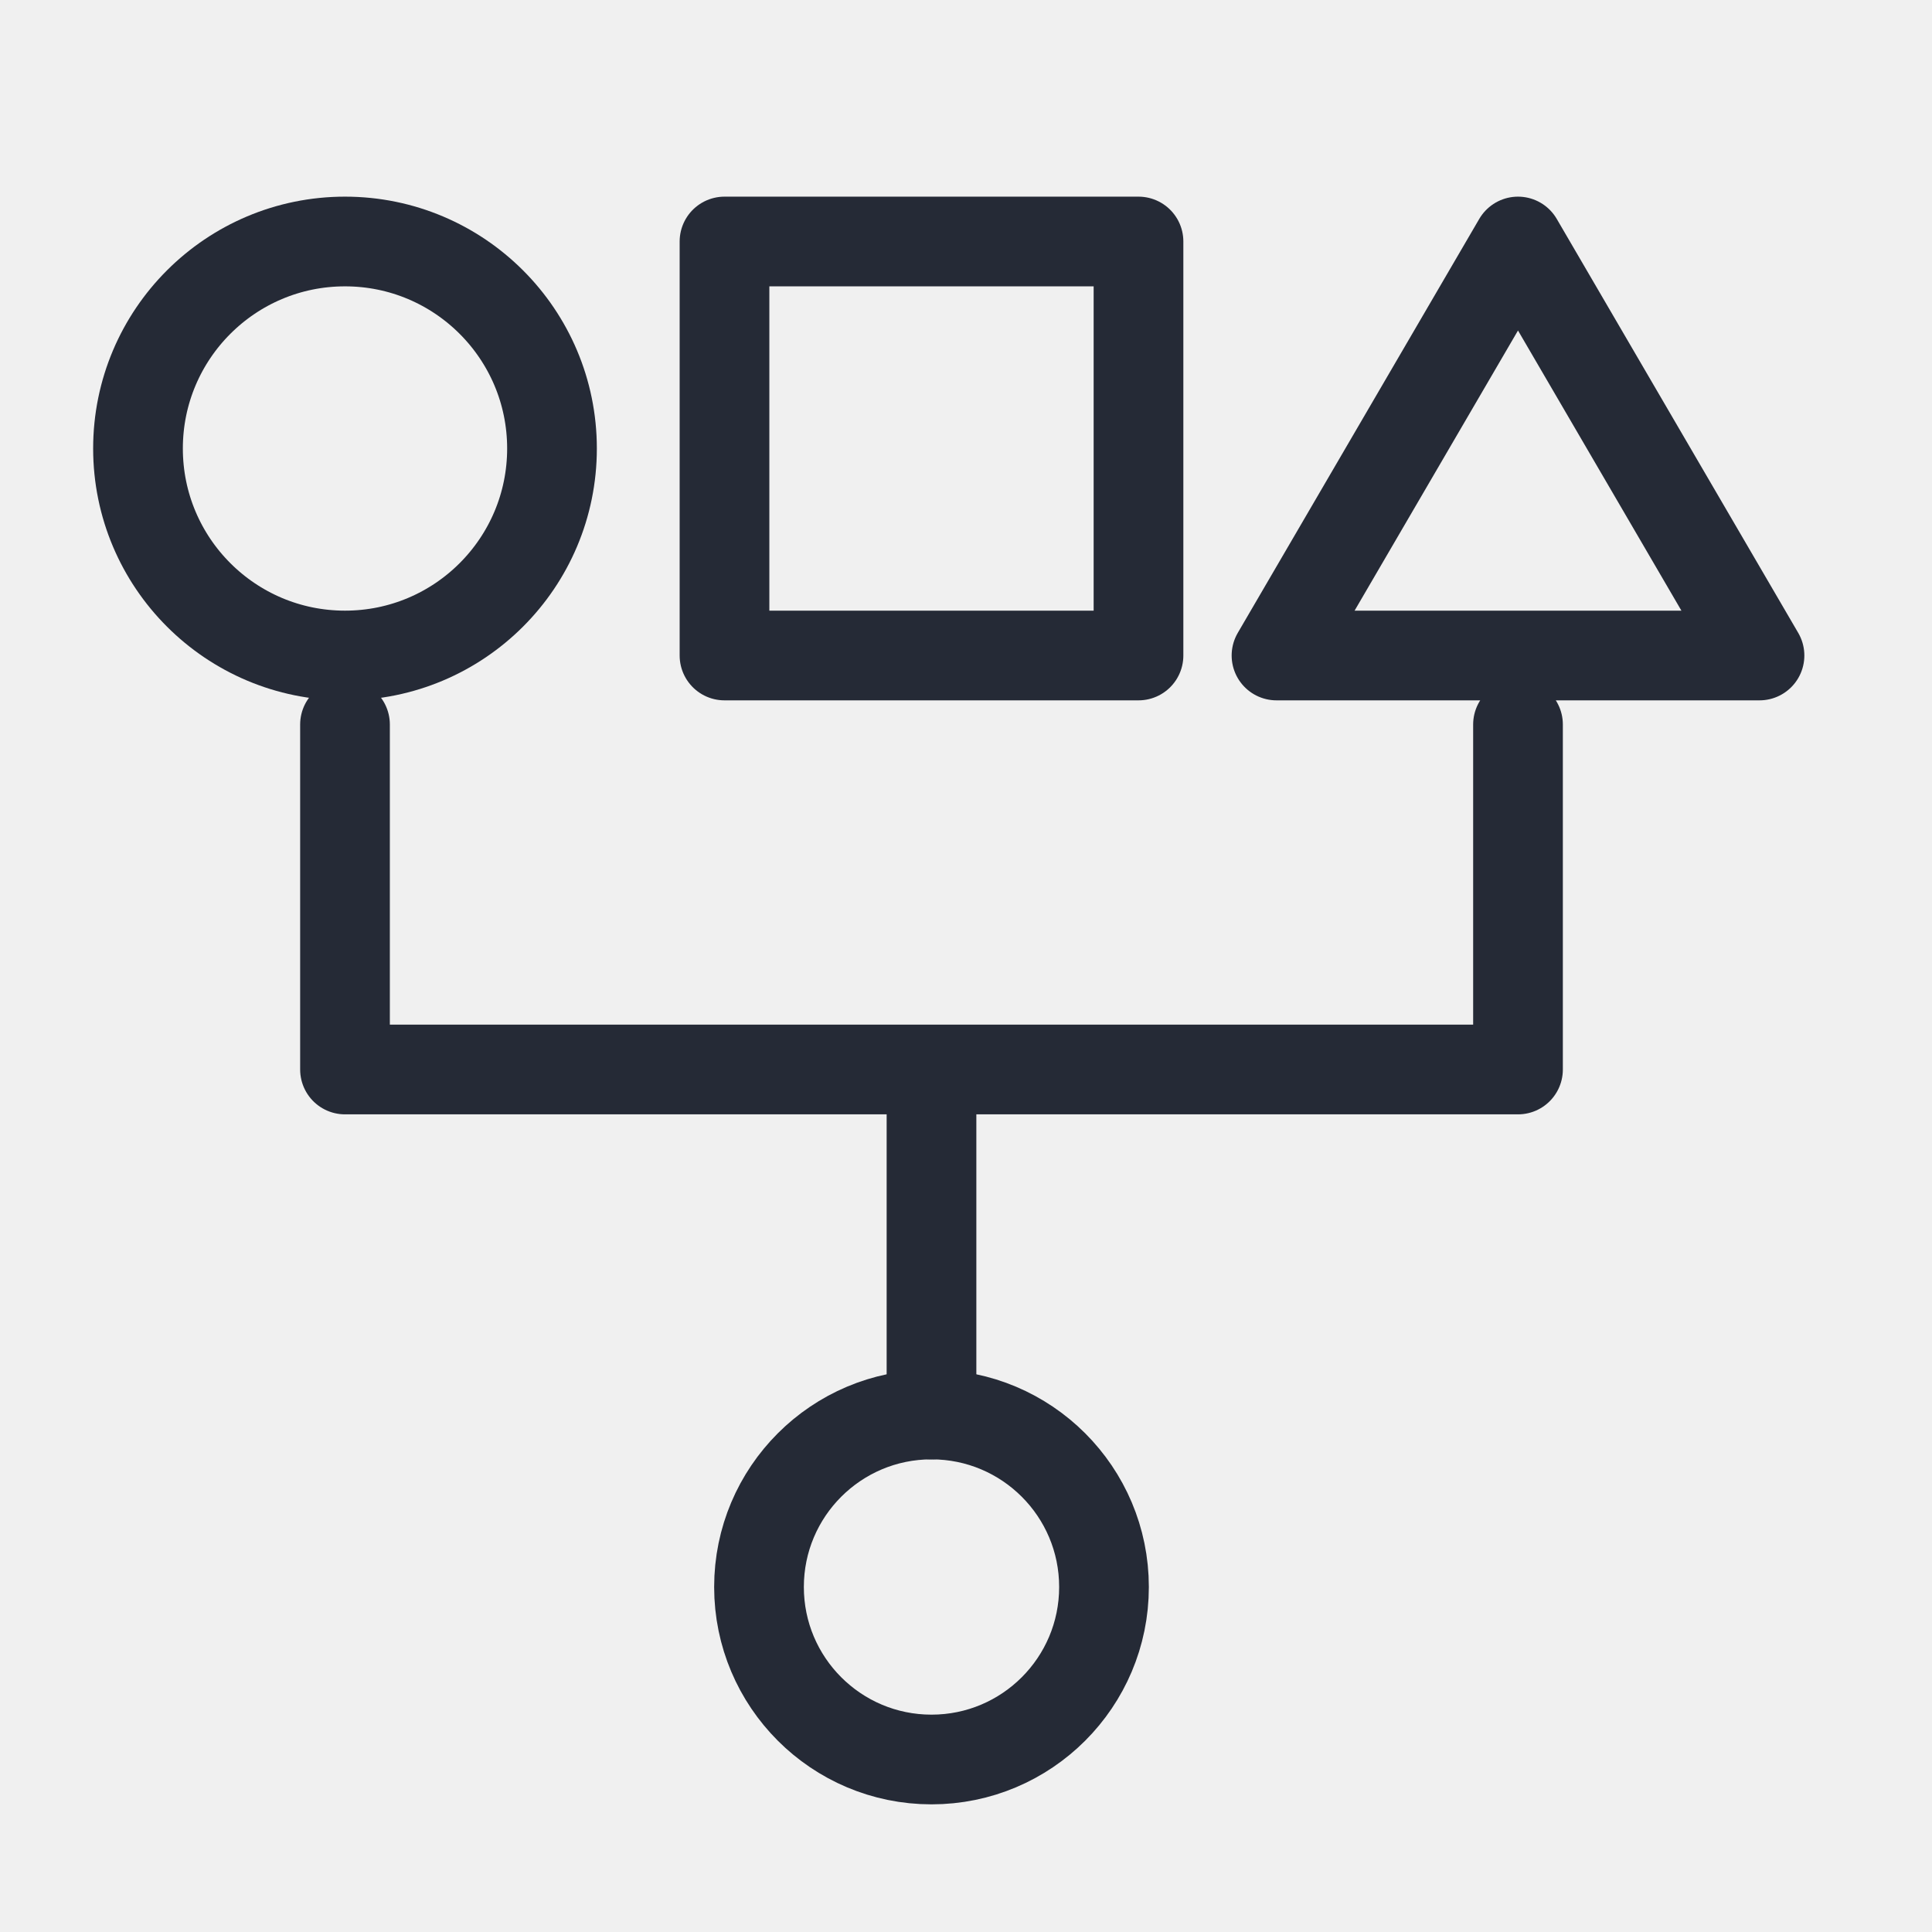
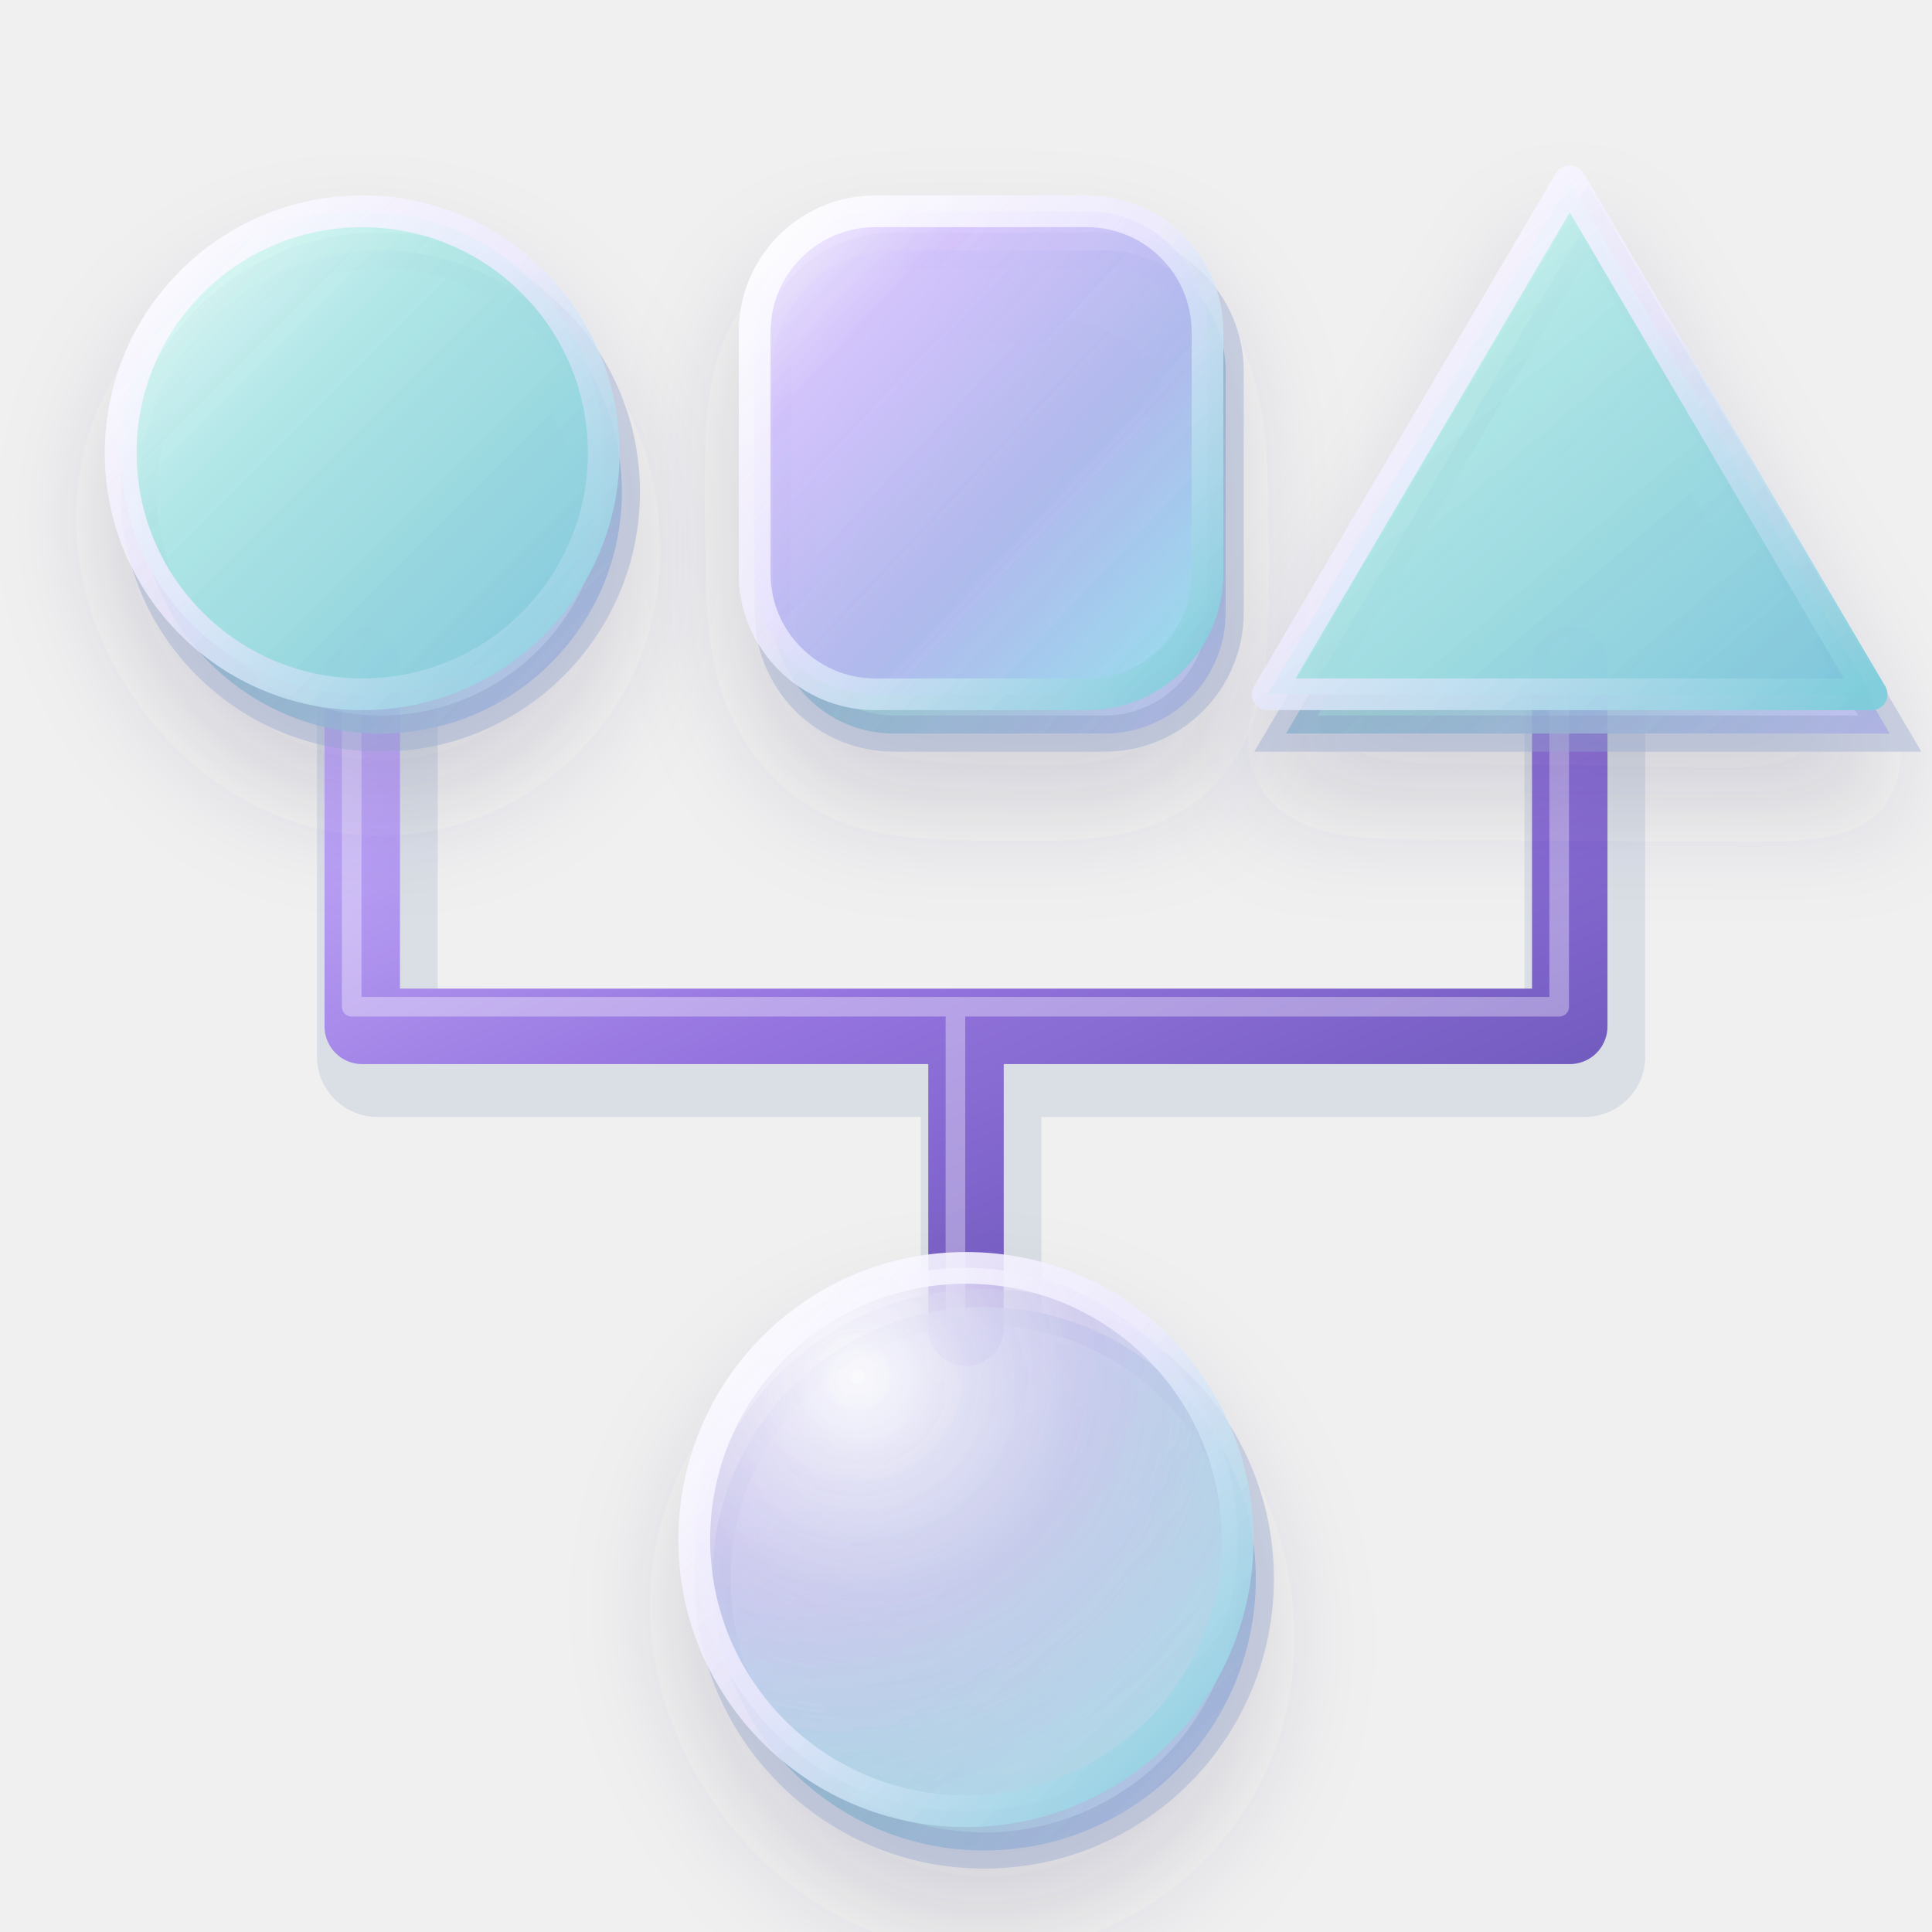
- <svg xmlns="http://www.w3.org/2000/svg" viewBox="0 0 56 56" role="img" aria-labelledby="icon-title icon-desc" style="max-width:100%;height:auto">
-   <g fill="none" stroke="#252a36" stroke-width="2.6" stroke-linecap="round" stroke-linejoin="round">
-     <circle cx="10" cy="13" r="6" />
-     <rect x="21" y="7" width="12" height="12" />
-     <path d="m44 7 7 12H37zM10 21v10h34V21M27 31v10" />
-     <circle cx="27" cy="46" r="5" />
+ <svg xmlns="http://www.w3.org/2000/svg" viewBox="0 0 64 64" width="64" height="64" role="img" aria-labelledby="title desc" data-style="glass-b-20261116">
+   <defs>
+     <linearGradient id="glass" x1="0" y1="0" x2="1" y2="1">
+       <stop stop-color="#faf8ff" stop-opacity=".96" />
+       <stop offset=".24" stop-color="#d6c4ff" stop-opacity=".88" />
+       <stop offset=".61" stop-color="#b5b8f2" stop-opacity=".82" />
+       <stop offset="1" stop-color="#91e3eb" stop-opacity=".95" />
+     </linearGradient>
+     <linearGradient id="mint" x1="0" y1="0" x2="1" y2="1">
+       <stop stop-color="#f0fffd" stop-opacity=".98" />
+       <stop offset=".37" stop-color="#b1ebe7" stop-opacity=".87" />
+       <stop offset="1" stop-color="#7cc4da" stop-opacity=".98" />
+     </linearGradient>
+     <linearGradient id="violet" x1="0" y1="0" x2=".8" y2="1">
+       <stop stop-color="#cbb6ff" />
+       <stop offset=".5" stop-color="#9574df" />
+       <stop offset="1" stop-color="#6552b3" />
+     </linearGradient>
+     <linearGradient id="edge" x1="0" y1="0" x2="1" y2="1">
+       <stop stop-color="#fff" stop-opacity=".98" />
+       <stop offset=".46" stop-color="#eeeaff" stop-opacity=".8" />
+       <stop offset="1" stop-color="#7dcddb" stop-opacity=".95" />
+     </linearGradient>
+     <linearGradient id="rim" x1="0" y1="0" x2="1" y2="1">
+       <stop stop-color="#b7a0e9" stop-opacity=".7" />
+       <stop offset=".55" stop-color="#82bdcb" stop-opacity=".75" />
+       <stop offset="1" stop-color="#c4c0f2" />
+     </linearGradient>
+     <radialGradient id="lens" cx=".3" cy=".2" r=".95">
+       <stop stop-color="#fff" stop-opacity=".92" />
+       <stop offset=".45" stop-color="#d8d0f6" stop-opacity=".7" />
+       <stop offset="1" stop-color="#a4dce3" stop-opacity=".88" />
+     </radialGradient>
+     <filter id="shadow" x="-40%" y="-40%" width="190%" height="200%" color-interpolation-filters="sRGB">
+       <feDropShadow dx="0" dy="2.2" stdDeviation="1.8" flood-color="#443965" flood-opacity=".17" />
+     </filter>
+   </defs>
+   <path d="M12 22v12h40V22M32 34v10" fill="none" stroke="#859cbf" stroke-opacity=".20" stroke-width="4.0" stroke-linecap="round" stroke-linejoin="round" transform="translate(.5 1)" />
+   <path d="M12 22v12h40V22M32 34v10" fill="none" stroke="url(#violet)" stroke-width="2.5" stroke-linecap="round" stroke-linejoin="round" />
+   <path d="M12 22v12h40V22M32 34v10" fill="none" stroke="#fff" stroke-opacity=".35" stroke-width=".65" stroke-linecap="round" stroke-linejoin="round" transform="translate(-.35 -.65)" />
+   <g filter="url(#shadow)">
+     <g transform="translate(.6 1.3)" fill="url(#rim)" stroke="#8e9fc8" stroke-opacity=".38" stroke-width="1.2">
+       <circle cx="12" cy="15" r="8" />
+     </g>
+     <g fill="url(#mint)" stroke="url(#edge)" stroke-width="1.05" stroke-linejoin="round">
+       <circle cx="12" cy="15" r="8" />
+     </g>
+   </g>
+   <g filter="url(#shadow)">
+     <g transform="translate(.6 1.3)" fill="url(#rim)" stroke="#8e9fc8" stroke-opacity=".38" stroke-width="1.2">
+       <rect x="25" y="7" width="15" height="16" rx="4" />
+     </g>
+     <g fill="url(#glass)" stroke="url(#edge)" stroke-width="1.05" stroke-linejoin="round">
+       <rect x="25" y="7" width="15" height="16" rx="4" />
+     </g>
+   </g>
+   <g filter="url(#shadow)">
+     <g transform="translate(.6 1.3)" fill="url(#rim)" stroke="#8e9fc8" stroke-opacity=".38" stroke-width="1.2">
+       <path d="M52 6 62 23H42z" />
+     </g>
+     <g fill="url(#mint)" stroke="url(#edge)" stroke-width="1.05" stroke-linejoin="round">
+       <path d="M52 6 62 23H42z" />
+     </g>
+   </g>
+   <g filter="url(#shadow)">
+     <g transform="translate(.6 1.3)" fill="url(#rim)" stroke="#8e9fc8" stroke-opacity=".38" stroke-width="1.2">
+       <circle cx="32" cy="51" r="9" />
+     </g>
+     <g fill="url(#lens)" stroke="url(#edge)" stroke-width="1.05" stroke-linejoin="round">
+       <circle cx="32" cy="51" r="9" />
+     </g>
  </g>
</svg>
